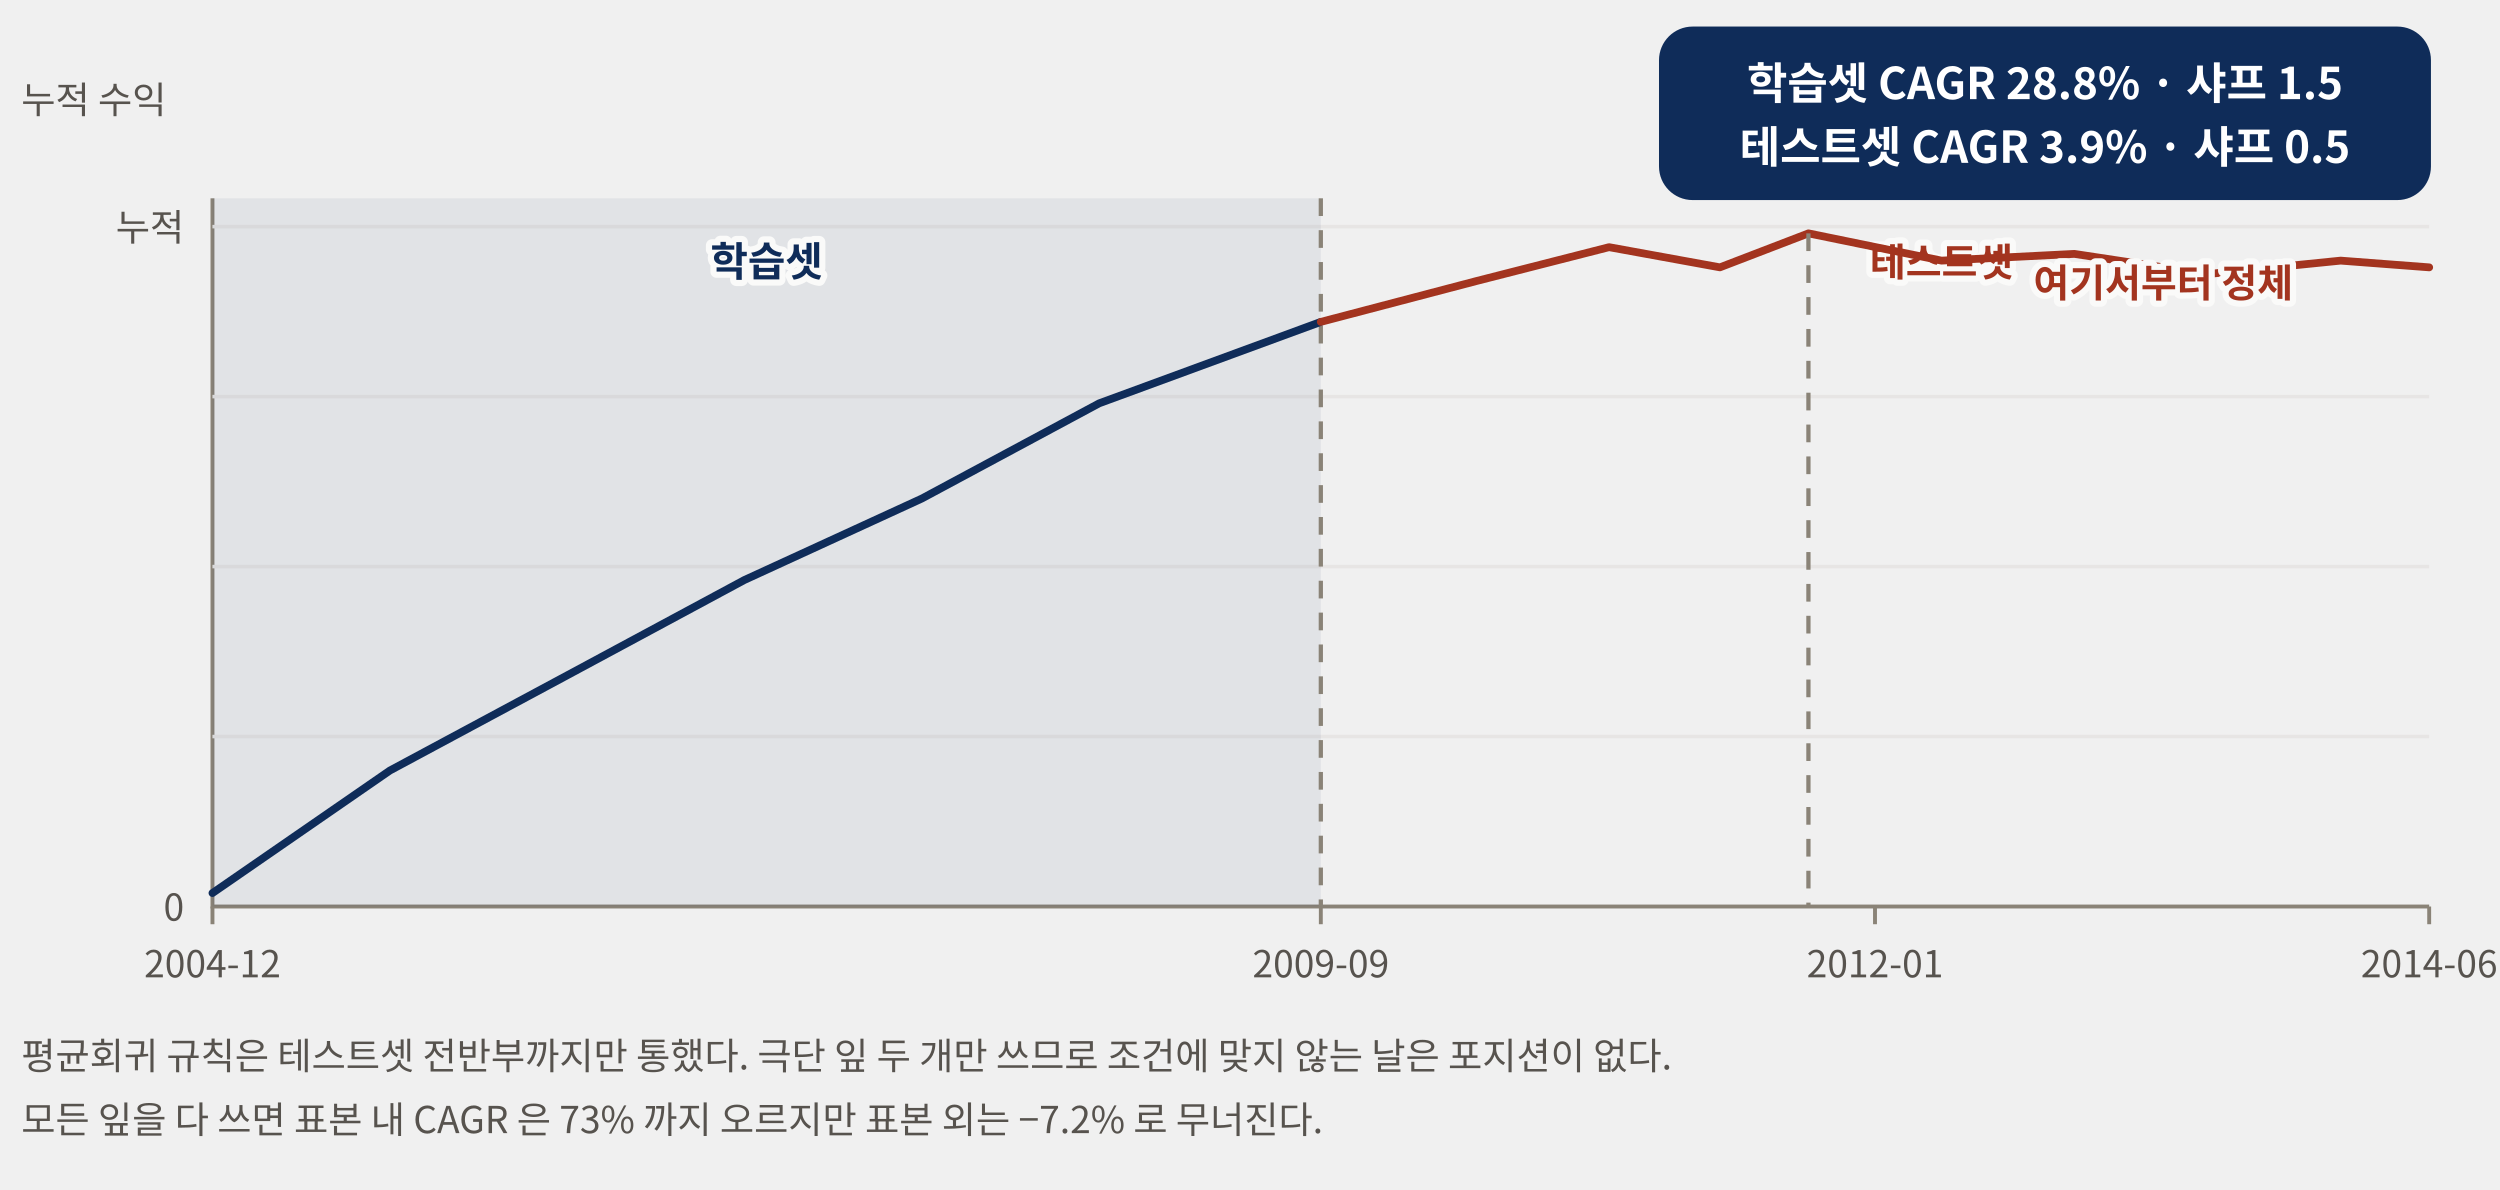
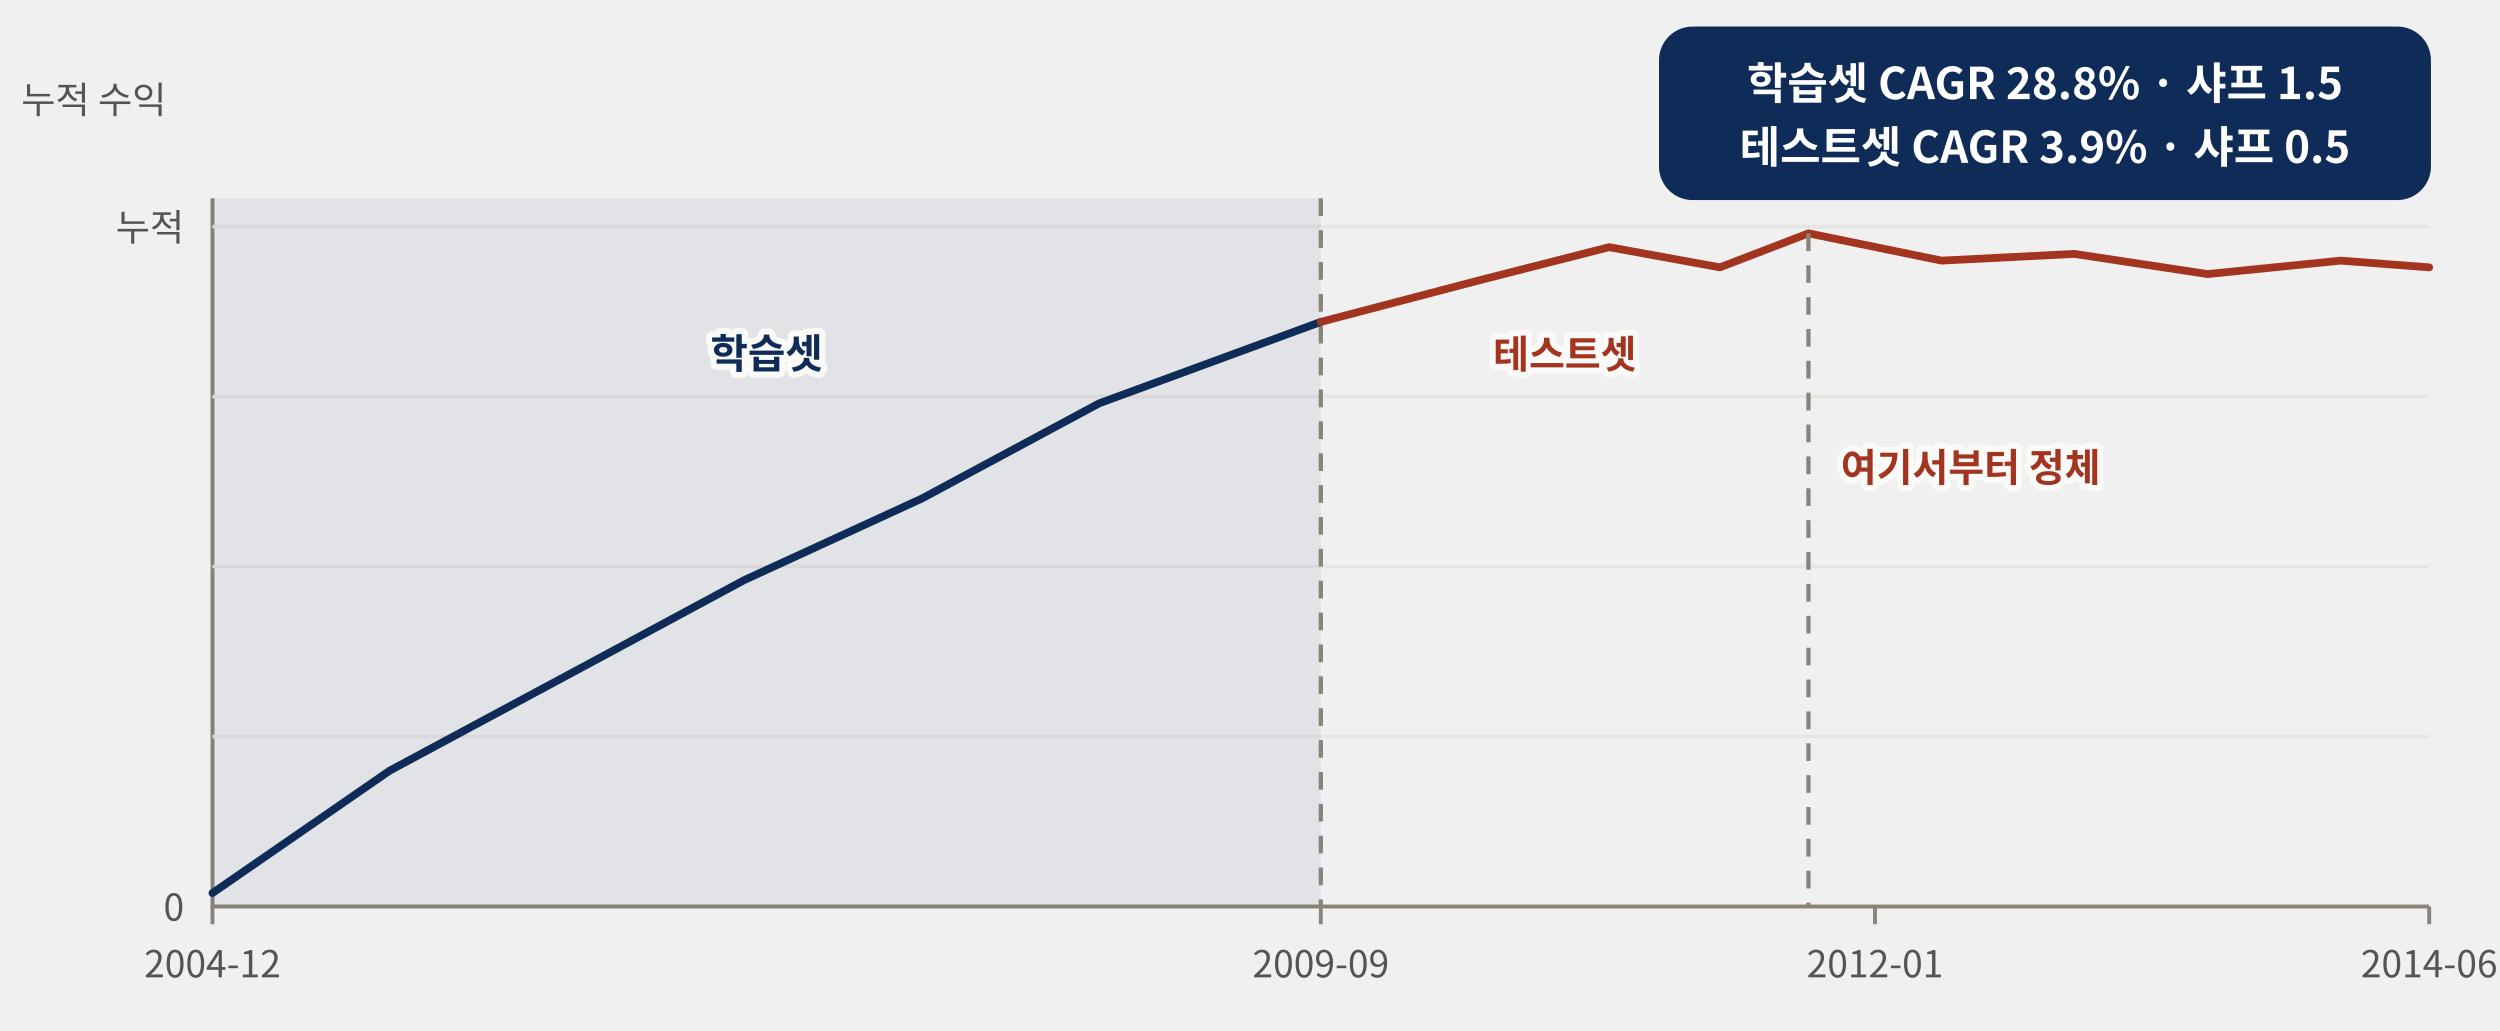
- <svg xmlns="http://www.w3.org/2000/svg" viewBox="14 -6 706 336" font-family="Noto Sans CJK KR,Apple SD Gothic Neo,Malgun Gothic,Noto Sans KR,NanumGothic,Inter,system-ui,sans-serif" role="img">
+ <svg xmlns="http://www.w3.org/2000/svg" viewBox="14 -6 706 291" font-family="Noto Sans CJK KR,Apple SD Gothic Neo,Malgun Gothic,Noto Sans KR,NanumGothic,Inter,system-ui,sans-serif" role="img">
  <defs>
    <marker id="ah" markerWidth="9" markerHeight="9" refX="7" refY="3" orient="auto">
      <path d="M0,0 L7,3 L0,6 Z" fill="#0F2C59" />
    </marker>
    <marker id="ahr" markerWidth="9" markerHeight="9" refX="7" refY="3" orient="auto">
      <path d="M0,0 L7,3 L0,6 Z" fill="#A3341F" />
    </marker>
    <marker id="ahg" markerWidth="9" markerHeight="9" refX="7" refY="3" orient="auto">
      <path d="M0,0 L7,3 L0,6 Z" fill="#1B6B3A" />
    </marker>
    <style>
      .t{fill:#0F0F10;font-size:13px;font-weight:700;text-anchor:middle}
      .tl{fill:#0F0F10;font-size:12.5px;font-weight:700;text-anchor:start}
      .s{fill:#57534E;font-size:10.5px;text-anchor:middle}
      .sl{fill:#57534E;font-size:10.5px;text-anchor:start}
      .sr{fill:#57534E;font-size:10.5px;text-anchor:end}
      .lab{fill:#0F2C59;font-size:11.5px;font-weight:700;text-anchor:middle}
      .labl{fill:#0F2C59;font-size:11.5px;font-weight:700;text-anchor:start}
      .box{fill:#fff;stroke:#0F2C59;stroke-width:1.4}
      .key{fill:#0F2C59;stroke:#0F2C59}
      .tk{fill:#fff;font-size:13px;font-weight:700;text-anchor:middle}
      .sk{fill:#C7D2E6;font-size:10.5px;text-anchor:middle}
      .good{fill:#E8F1EA;stroke:#1B6B3A;stroke-width:1.4}
      .goodt{fill:#1B6B3A;font-size:11px;font-weight:700;text-anchor:middle}
      .warn{fill:#FBEFEA;stroke:#A3341F;stroke-width:1.4}
      .warnt{fill:#A3341F;font-size:11px;font-weight:700;text-anchor:middle}
      .muted{fill:#F3F1EC;stroke:#8A8377;stroke-width:1.3}
      .mutedt{fill:#6B6357;font-size:10.5px;font-weight:700;text-anchor:middle}
      .a{stroke:#0F2C59;stroke-width:1.4;fill:none;marker-end:url(#ah)}
      .ar{stroke:#A3341F;stroke-width:1.4;fill:none;marker-end:url(#ahr)}
      .ag{stroke:#1B6B3A;stroke-width:1.4;fill:none;marker-end:url(#ahg)}
      .plain{stroke:#0F2C59;stroke-width:1.3;fill:none}
      .axis{stroke:#8A8377;stroke-width:1.1;fill:none}
      .grid{stroke:#E7E5E4;stroke-width:1;fill:none}
      .ln{stroke:#0F2C59;stroke-width:2.2;fill:none;stroke-linejoin:round;stroke-linecap:round}
      .lnr{stroke:#A3341F;stroke-width:2.2;fill:none;stroke-linejoin:round;stroke-linecap:round}
      .lng{stroke:#1B6B3A;stroke-width:2.2;fill:none;stroke-linejoin:round;stroke-linecap:round}
      .lnthin{stroke:#9AA9C4;stroke-width:1.1;fill:none;stroke-linejoin:round}
      .dash{stroke:#8A8377;stroke-width:1.2;fill:none;stroke-dasharray:5 4}
      .band{fill:#0F2C59;opacity:.07}
      .bandr{fill:#A3341F;opacity:.09}
      .edge{fill:none;stroke:#0F2C59;stroke-width:1.3}
      .halo{paint-order:stroke fill;stroke:#FAFAF9;stroke-width:3.5px;stroke-linejoin:round}
      .an-s{text-anchor:start}
      .an-m{text-anchor:middle}
      .an-e{text-anchor:end}
    </style>
  </defs>
  <text class="sl" x="20" y="26">누적 수익</text>
  <rect class="key" x="483.0" y="2" width="217.0" height="48" rx="9" />
  <text class="tk an-m" x="591.5" y="22" style="font-size:12.4px">학습셋 CAGR 28.8% · 샤프 1.5</text>
  <text class="tk an-m" x="591.5" y="40" style="font-size:12.4px">테스트셋 CAGR 3.9% · 샤프 0.5</text>
  <path class="axis" d="M74,50 V250 H700" />
  <path class="grid" d="M74,202.0 H700" />
  <path class="grid" d="M74,154.0 H700" />
  <path class="grid" d="M74,106.0 H700" />
  <path class="grid" d="M74,58.0 H700" />
  <text class="sr an-e" x="66" y="254">0</text>
  <text class="sr an-e" x="66" y="62.0">누적</text>
  <path class="axis" d="M74.0,250 v5" />
  <text class="s an-m" x="74.0" y="270">2004-12</text>
  <path class="axis" d="M387.0,250 v5" />
  <text class="s an-m" x="387.0" y="270">2009-09</text>
  <path class="axis" d="M543.5,250 v5" />
  <text class="s an-m" x="543.5" y="270">2012-01</text>
  <path class="axis" d="M700.0,250 v5" />
  <text class="s an-m" x="700.0" y="270">2014-06</text>
  <rect class="band" x="74" y="50" width="313.0" height="200.0" />
  <path class="dash" d="M387.0,50 V250" />
-   <text class="lab an-m halo" x="230.5" y="72">학습셋</text>
-   <text class="warnt an-m halo" x="562.3" y="72">테스트셋</text>
+   <text class="lab an-m halo" x="230.5" y="98">학습셋</text>
+   <text class="warnt an-m halo" x="455.9" y="98">테스트셋</text>
  <path class="ln" d="M74.0,246.2 L124.1,211.6 L174.2,184.7 L224.2,157.8 L274.3,134.8 L324.4,107.9 L387.0,84.9" />
  <path class="lnr" d="M387.0,84.9 L430.8,73.4 L468.4,63.8 L499.7,69.5 L524.7,59.9 L562.3,67.6 L599.8,65.7 L637.4,71.4 L675.0,67.6 L700.0,69.5" />
  <path class="dash" d="M524.7,59.9 V250" />
-   <text class="warnt an-m halo" x="624.9" y="77.9">여기서부터 정체</text>
-   <text class="sl" x="20" y="296">평균회귀 규칙은 테스트셋 전반부까지만 통했다. 극단 잎 두 개만 쓰므로 조건에 맞지 않는 날은 포지션이 없다.</text>
-   <text class="sl" x="20" y="314">모든 잎을 다 쓰면 표본 내 CAGR 은 73% 까지 오르지만 표본 외는 −7.2% 로 무너진다.</text>
+   <text class="warnt an-m halo" x="570.5" y="130">여기서부터 정체</text>
</svg>
